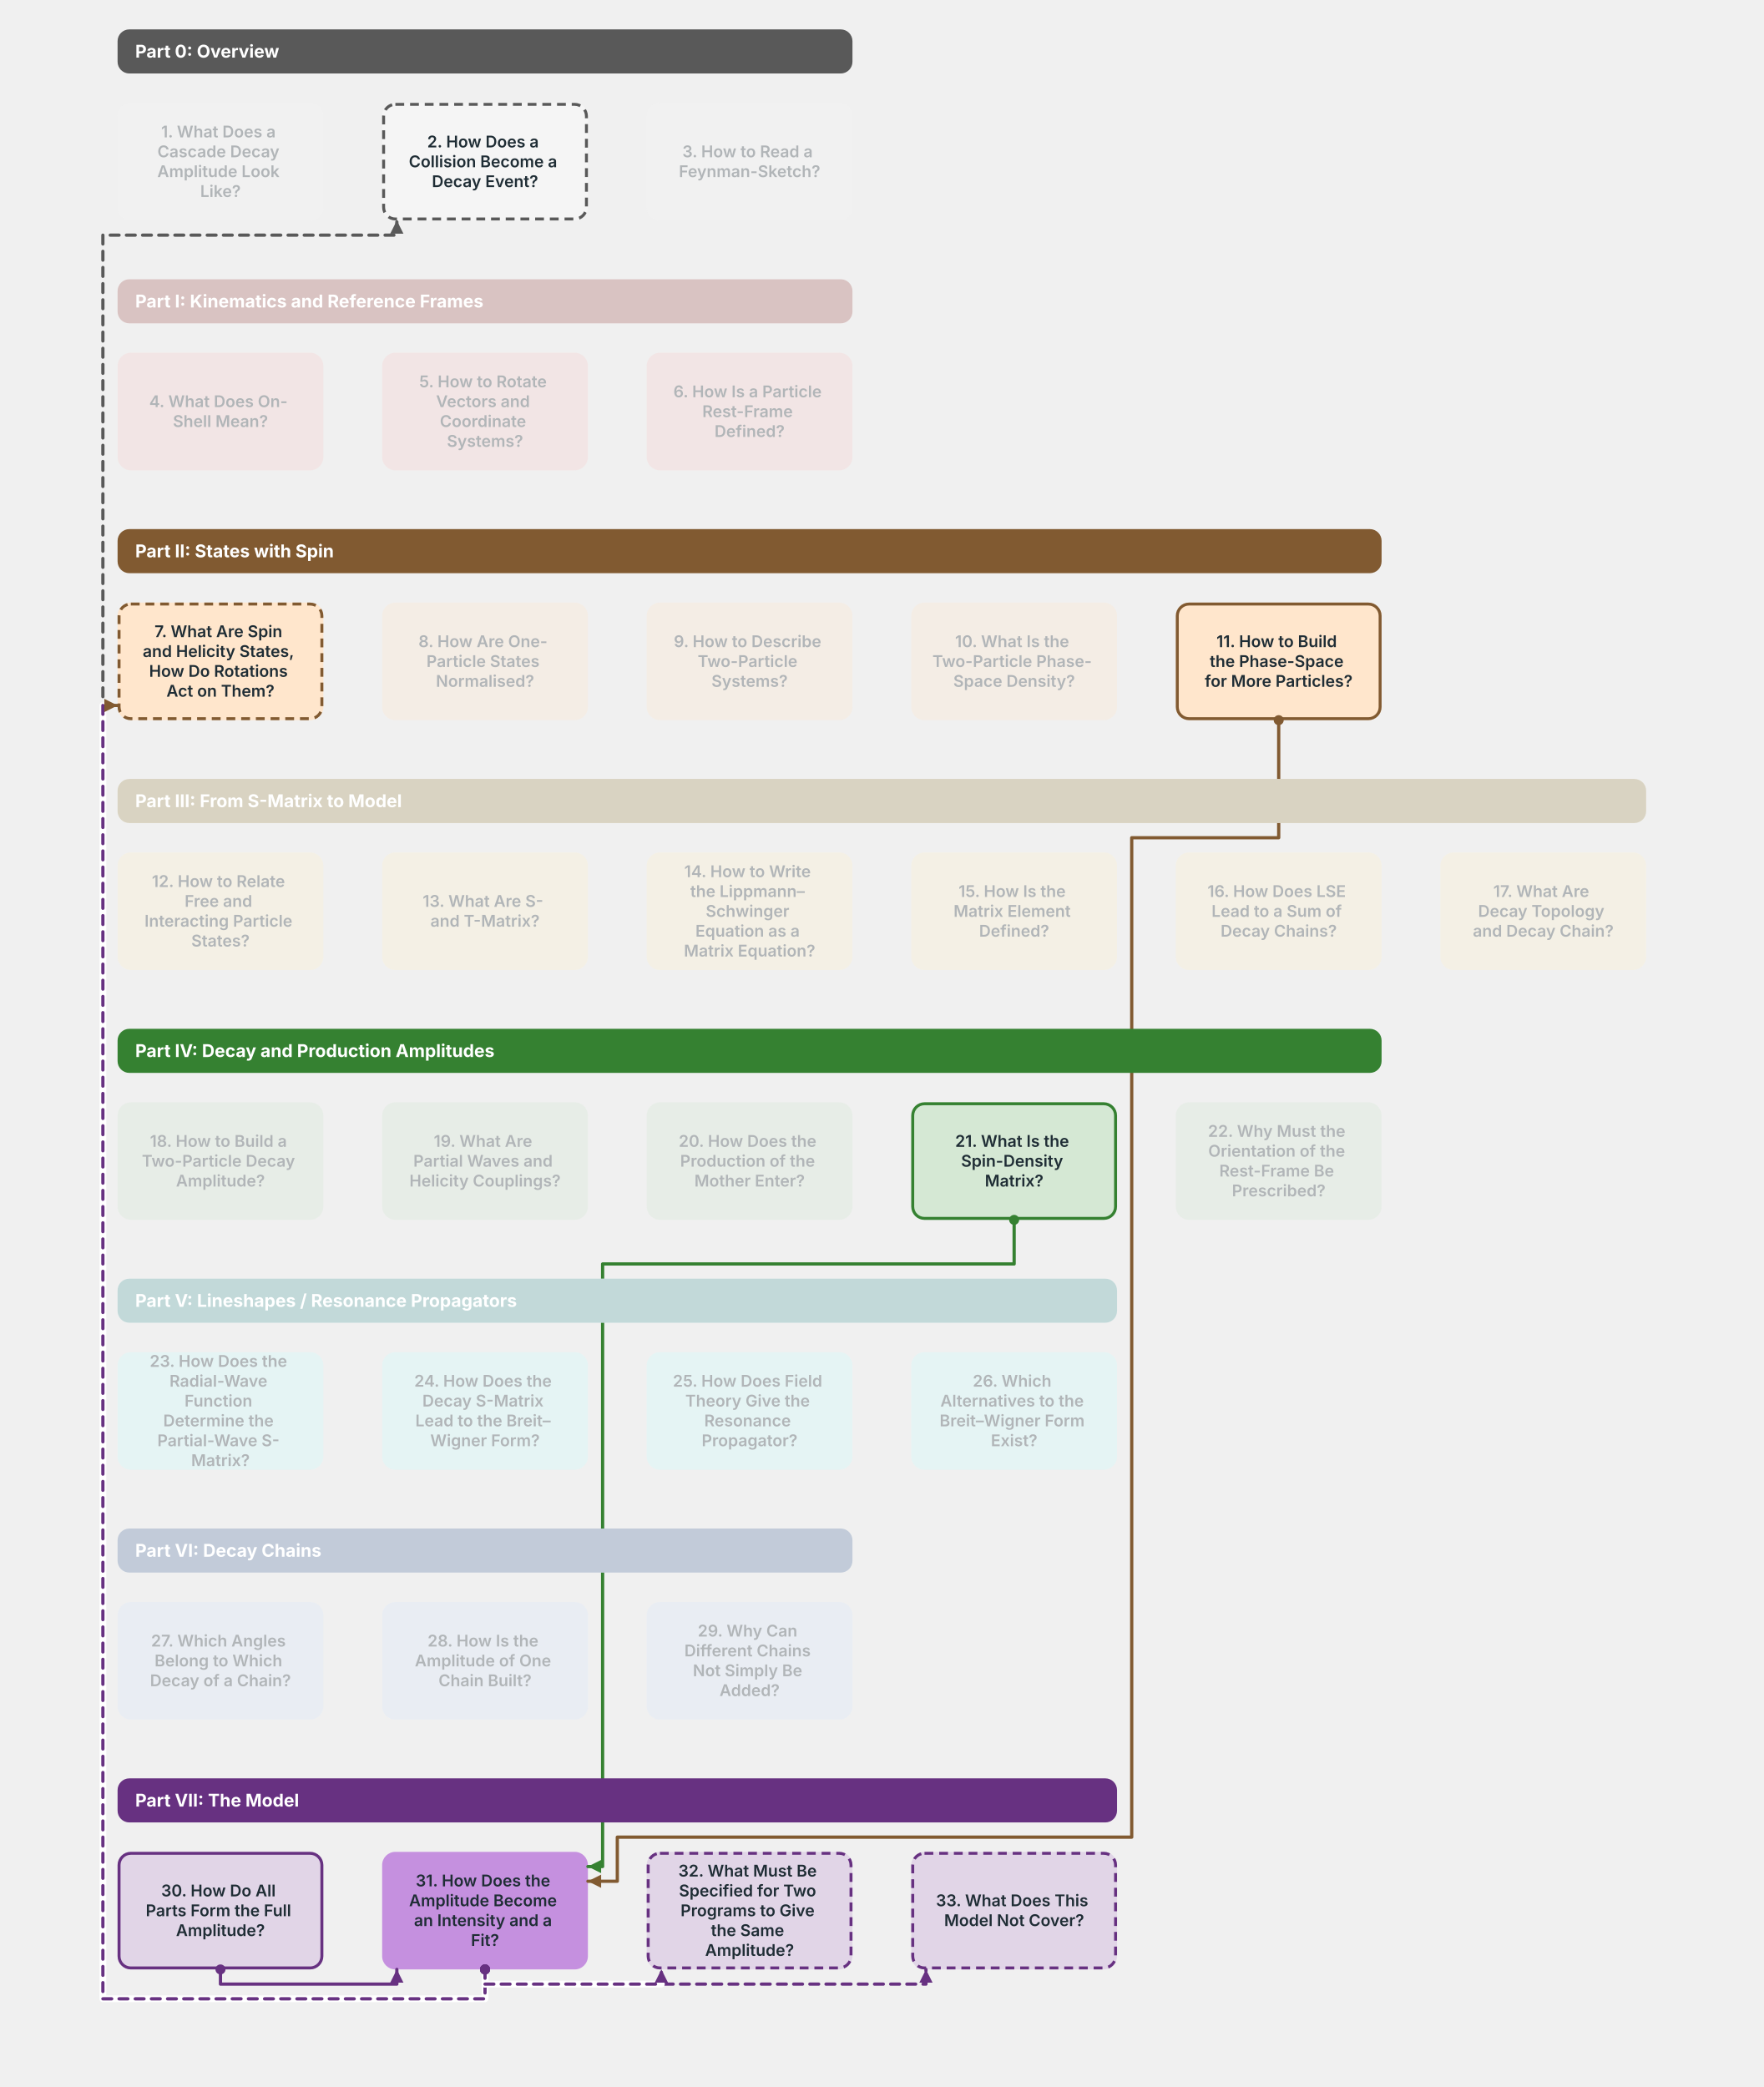
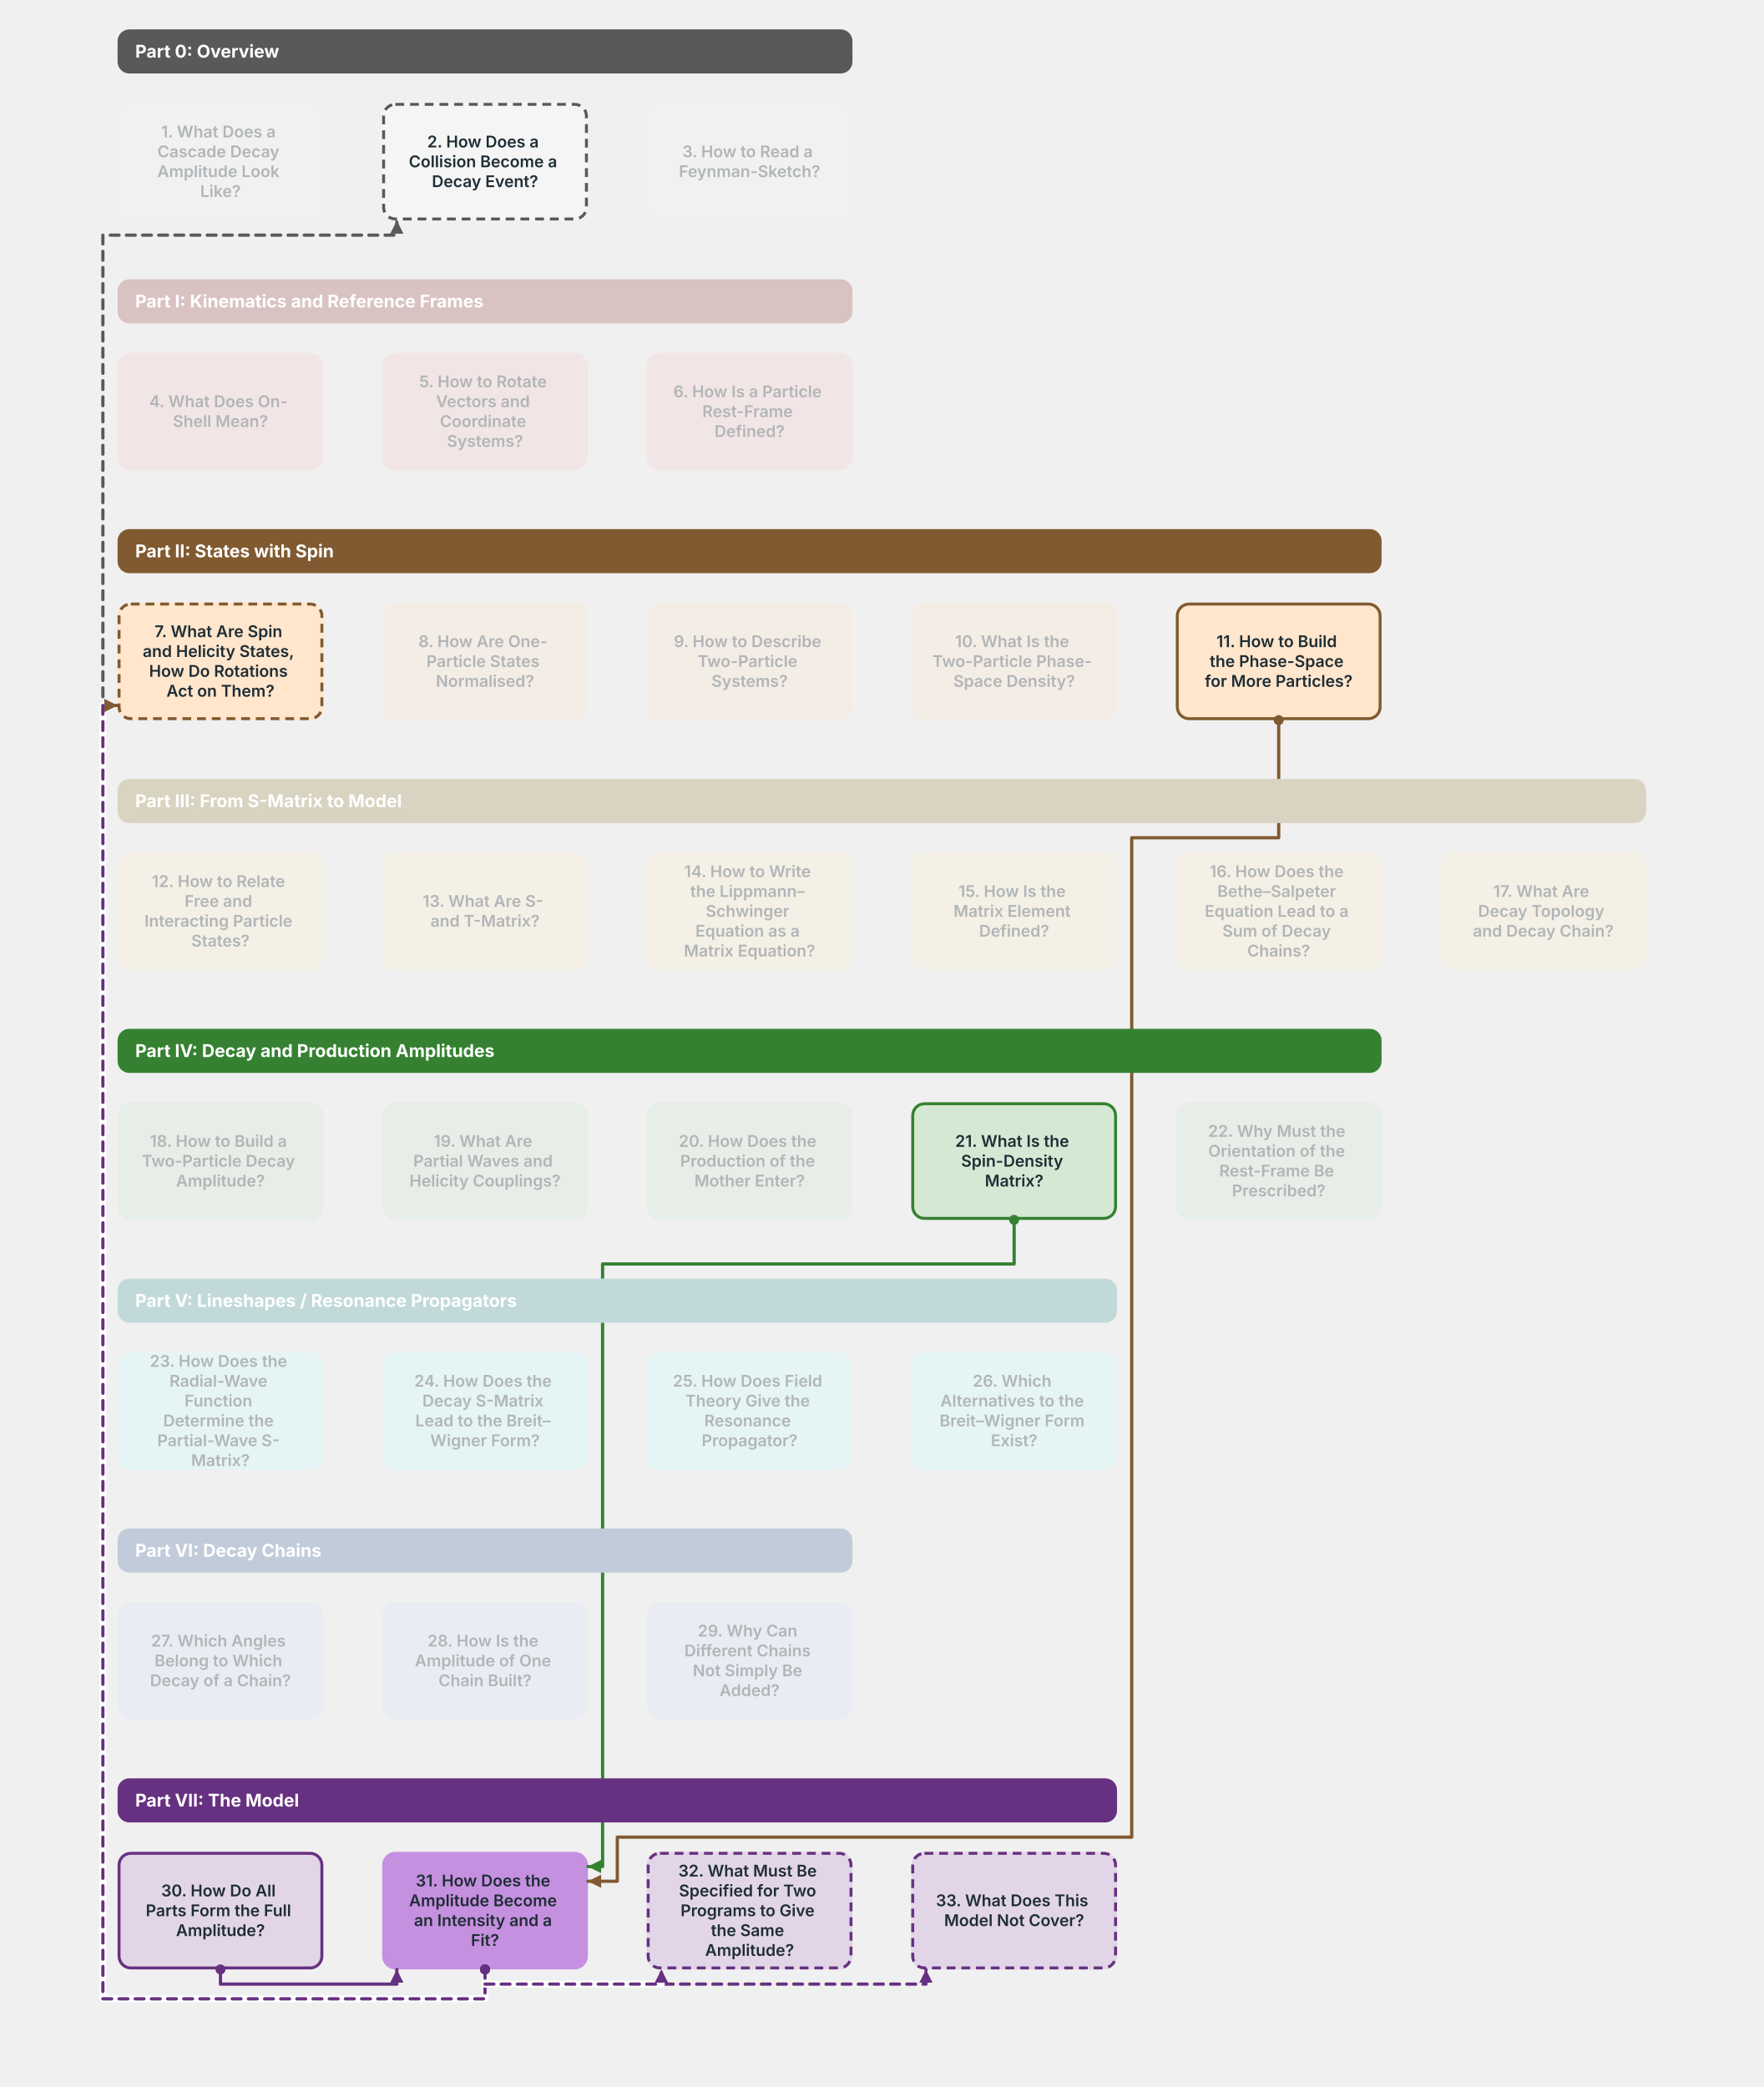
<svg xmlns="http://www.w3.org/2000/svg" viewBox="0 0 1200 1420" width="1200" height="1420" role="img" aria-label="Flow chart of the FAQ">
  <style>text{font-family:Inter,"Source Sans 3","Noto Sans","DejaVu Sans",sans-serif;font-size:11px;font-weight:600}.bar-title{font-size:12px;font-weight:700}</style>
  <g class="card" data-n="1" opacity="0.3">
    <rect class="card-bg" data-n="1" x="80" y="70" width="140" height="80" rx="9" fill="#F5F5F5" />
    <text fill="#1f2d35" text-anchor="middle">
      <tspan x="150" y="93.5">1. What Does a</tspan>
      <tspan x="150" y="107.0">Cascade Decay</tspan>
      <tspan x="150" y="120.5">Amplitude Look</tspan>
      <tspan x="150" y="134.0">Like?</tspan>
    </text>
  </g>
  <g class="card" data-n="2" opacity="1">
    <rect class="card-bg" data-n="2" x="260" y="70" width="140" height="80" rx="9" fill="#F5F5F5" />
    <rect class="frame see" data-n="2" x="261" y="71" width="138" height="78" rx="8" fill="none" stroke="#595959" stroke-width="2" stroke-dasharray="6 4" />
    <text fill="#1f2d35" text-anchor="middle">
      <tspan x="330" y="100.3">2. How Does a</tspan>
      <tspan x="330" y="113.8">Collision Become a</tspan>
      <tspan x="330" y="127.3">Decay Event?</tspan>
    </text>
  </g>
  <g class="card" data-n="3" opacity="0.3">
    <rect class="card-bg" data-n="3" x="440" y="70" width="140" height="80" rx="9" fill="#F5F5F5" />
    <text fill="#1f2d35" text-anchor="middle">
      <tspan x="510" y="107.0">3. How to Read a</tspan>
      <tspan x="510" y="120.5">Feynman-Sketch?</tspan>
    </text>
  </g>
  <g class="card" data-n="4" opacity="0.3">
    <rect class="card-bg" data-n="4" x="80" y="240" width="140" height="80" rx="9" fill="#F8CECC" />
    <text fill="#1f2d35" text-anchor="middle">
      <tspan x="150" y="277.0">4. What Does On-</tspan>
      <tspan x="150" y="290.5">Shell Mean?</tspan>
    </text>
  </g>
  <g class="card" data-n="5" opacity="0.3">
    <rect class="card-bg" data-n="5" x="260" y="240" width="140" height="80" rx="9" fill="#F8CECC" />
    <text fill="#1f2d35" text-anchor="middle">
      <tspan x="330" y="263.5">5. How to Rotate</tspan>
      <tspan x="330" y="277.0">Vectors and</tspan>
      <tspan x="330" y="290.5">Coordinate</tspan>
      <tspan x="330" y="304.0">Systems?</tspan>
    </text>
  </g>
  <g class="card" data-n="6" opacity="0.3">
    <rect class="card-bg" data-n="6" x="440" y="240" width="140" height="80" rx="9" fill="#F8CECC" />
    <text fill="#1f2d35" text-anchor="middle">
      <tspan x="510" y="270.3">6. How Is a Particle</tspan>
      <tspan x="510" y="283.8">Rest-Frame</tspan>
      <tspan x="510" y="297.3">Defined?</tspan>
    </text>
  </g>
  <g class="card" data-n="7" opacity="1">
    <rect class="card-bg" data-n="7" x="80" y="410" width="140" height="80" rx="9" fill="#FFE6CC" />
    <rect class="frame see" data-n="7" x="81" y="411" width="138" height="78" rx="8" fill="none" stroke="#815A31" stroke-width="2" stroke-dasharray="6 4" />
    <text fill="#1f2d35" text-anchor="middle">
      <tspan x="150" y="433.5">7. What Are Spin</tspan>
      <tspan x="150" y="447.0">and Helicity States,</tspan>
      <tspan x="150" y="460.5">How Do Rotations</tspan>
      <tspan x="150" y="474.0">Act on Them?</tspan>
    </text>
  </g>
  <g class="card" data-n="8" opacity="0.3">
    <rect class="card-bg" data-n="8" x="260" y="410" width="140" height="80" rx="9" fill="#FFE6CC" />
    <text fill="#1f2d35" text-anchor="middle">
      <tspan x="330" y="440.3">8. How Are One-</tspan>
      <tspan x="330" y="453.8">Particle States</tspan>
      <tspan x="330" y="467.3">Normalised?</tspan>
    </text>
  </g>
  <g class="card" data-n="9" opacity="0.3">
    <rect class="card-bg" data-n="9" x="440" y="410" width="140" height="80" rx="9" fill="#FFE6CC" />
    <text fill="#1f2d35" text-anchor="middle">
      <tspan x="510" y="440.3">9. How to Describe</tspan>
      <tspan x="510" y="453.8">Two-Particle</tspan>
      <tspan x="510" y="467.3">Systems?</tspan>
    </text>
  </g>
  <g class="card" data-n="10" opacity="0.3">
    <rect class="card-bg" data-n="10" x="620" y="410" width="140" height="80" rx="9" fill="#FFE6CC" />
    <text fill="#1f2d35" text-anchor="middle">
      <tspan x="690" y="440.3">10. What Is the</tspan>
      <tspan x="690" y="453.8">Two-Particle Phase-</tspan>
      <tspan x="690" y="467.3">Space Density?</tspan>
    </text>
  </g>
  <g class="card" data-n="11" opacity="1">
    <rect class="card-bg" data-n="11" x="800" y="410" width="140" height="80" rx="9" fill="#FFE6CC" />
    <rect class="frame need" data-n="11" x="801" y="411" width="138" height="78" rx="8" fill="none" stroke="#815A31" stroke-width="2" />
    <text fill="#1f2d35" text-anchor="middle">
      <tspan x="870" y="440.3">11. How to Build</tspan>
      <tspan x="870" y="453.8">the Phase-Space</tspan>
      <tspan x="870" y="467.3">for More Particles?</tspan>
    </text>
  </g>
  <g class="card" data-n="12" opacity="0.3">
    <rect class="card-bg" data-n="12" x="80" y="580" width="140" height="80" rx="9" fill="#FFF2CC" />
    <text fill="#1f2d35" text-anchor="middle">
      <tspan x="150" y="603.5">12. How to Relate</tspan>
      <tspan x="150" y="617.0">Free and</tspan>
      <tspan x="150" y="630.5">Interacting Particle</tspan>
      <tspan x="150" y="644.0">States?</tspan>
    </text>
  </g>
  <g class="card" data-n="13" opacity="0.3">
    <rect class="card-bg" data-n="13" x="260" y="580" width="140" height="80" rx="9" fill="#FFF2CC" />
    <text fill="#1f2d35" text-anchor="middle">
      <tspan x="330" y="617.0">13. What Are S-</tspan>
      <tspan x="330" y="630.5">and T-Matrix?</tspan>
    </text>
  </g>
  <g class="card" data-n="14" opacity="0.3">
    <rect class="card-bg" data-n="14" x="440" y="580" width="140" height="80" rx="9" fill="#FFF2CC" />
    <text fill="#1f2d35" text-anchor="middle">
      <tspan x="510" y="596.8">14. How to Write</tspan>
      <tspan x="510" y="610.3">the Lippmann–</tspan>
      <tspan x="510" y="623.8">Schwinger</tspan>
      <tspan x="510" y="637.3">Equation as a</tspan>
      <tspan x="510" y="650.8">Matrix Equation?</tspan>
    </text>
  </g>
  <g class="card" data-n="15" opacity="0.3">
    <rect class="card-bg" data-n="15" x="620" y="580" width="140" height="80" rx="9" fill="#FFF2CC" />
    <text fill="#1f2d35" text-anchor="middle">
      <tspan x="690" y="610.3">15. How Is the</tspan>
      <tspan x="690" y="623.8">Matrix Element</tspan>
      <tspan x="690" y="637.3">Defined?</tspan>
    </text>
  </g>
  <g class="card" data-n="16" opacity="0.3">
    <rect class="card-bg" data-n="16" x="800" y="580" width="140" height="80" rx="9" fill="#FFF2CC" />
    <text fill="#1f2d35" text-anchor="middle">
-       <tspan x="870" y="610.3">16. How Does LSE</tspan>
-       <tspan x="870" y="623.8">Lead to a Sum of</tspan>
-       <tspan x="870" y="637.3">Decay Chains?</tspan>
+       <tspan x="870" y="596.8">16. How Does the</tspan>
+       <tspan x="870" y="610.3">Bethe–Salpeter</tspan>
+       <tspan x="870" y="623.8">Equation Lead to a</tspan>
+       <tspan x="870" y="637.3">Sum of Decay</tspan>
+       <tspan x="870" y="650.8">Chains?</tspan>
    </text>
  </g>
  <g class="card" data-n="17" opacity="0.3">
    <rect class="card-bg" data-n="17" x="980" y="580" width="140" height="80" rx="9" fill="#FFF2CC" />
    <text fill="#1f2d35" text-anchor="middle">
      <tspan x="1050" y="610.3">17. What Are</tspan>
      <tspan x="1050" y="623.8">Decay Topology</tspan>
      <tspan x="1050" y="637.3">and Decay Chain?</tspan>
    </text>
  </g>
  <g class="card" data-n="18" opacity="0.3">
    <rect class="card-bg" data-n="18" x="80" y="750" width="140" height="80" rx="9" fill="#D5E8D4" />
    <text fill="#1f2d35" text-anchor="middle">
      <tspan x="150" y="780.3">18. How to Build a</tspan>
      <tspan x="150" y="793.8">Two-Particle Decay</tspan>
      <tspan x="150" y="807.3">Amplitude?</tspan>
    </text>
  </g>
  <g class="card" data-n="19" opacity="0.3">
    <rect class="card-bg" data-n="19" x="260" y="750" width="140" height="80" rx="9" fill="#D5E8D4" />
    <text fill="#1f2d35" text-anchor="middle">
      <tspan x="330" y="780.3">19. What Are</tspan>
      <tspan x="330" y="793.8">Partial Waves and</tspan>
      <tspan x="330" y="807.3">Helicity Couplings?</tspan>
    </text>
  </g>
  <g class="card" data-n="20" opacity="0.3">
    <rect class="card-bg" data-n="20" x="440" y="750" width="140" height="80" rx="9" fill="#D5E8D4" />
    <text fill="#1f2d35" text-anchor="middle">
      <tspan x="510" y="780.3">20. How Does the</tspan>
      <tspan x="510" y="793.8">Production of the</tspan>
      <tspan x="510" y="807.3">Mother Enter?</tspan>
    </text>
  </g>
  <g class="card" data-n="21" opacity="1">
    <rect class="card-bg" data-n="21" x="620" y="750" width="140" height="80" rx="9" fill="#D5E8D4" />
    <rect class="frame need" data-n="21" x="621" y="751" width="138" height="78" rx="8" fill="none" stroke="#358131" stroke-width="2" />
    <text fill="#1f2d35" text-anchor="middle">
      <tspan x="690" y="780.3">21. What Is the</tspan>
      <tspan x="690" y="793.8">Spin-Density</tspan>
      <tspan x="690" y="807.3">Matrix?</tspan>
    </text>
  </g>
  <g class="card" data-n="22" opacity="0.3">
    <rect class="card-bg" data-n="22" x="800" y="750" width="140" height="80" rx="9" fill="#D5E8D4" />
    <text fill="#1f2d35" text-anchor="middle">
      <tspan x="870" y="773.5">22. Why Must the</tspan>
      <tspan x="870" y="787.0">Orientation of the</tspan>
      <tspan x="870" y="800.5">Rest-Frame Be</tspan>
      <tspan x="870" y="814.0">Prescribed?</tspan>
    </text>
  </g>
  <g class="card" data-n="23" opacity="0.3">
    <rect class="card-bg" data-n="23" x="80" y="920" width="140" height="80" rx="9" fill="#CCFFFF" />
    <text fill="#1f2d35" text-anchor="middle">
      <tspan x="150" y="930.0">23. How Does the</tspan>
      <tspan x="150" y="943.5">Radial-Wave</tspan>
      <tspan x="150" y="957.0">Function</tspan>
      <tspan x="150" y="970.5">Determine the</tspan>
      <tspan x="150" y="984.0">Partial-Wave S-</tspan>
      <tspan x="150" y="997.5">Matrix?</tspan>
    </text>
  </g>
  <g class="card" data-n="24" opacity="0.3">
    <rect class="card-bg" data-n="24" x="260" y="920" width="140" height="80" rx="9" fill="#CCFFFF" />
    <text fill="#1f2d35" text-anchor="middle">
      <tspan x="330" y="943.5">24. How Does the</tspan>
      <tspan x="330" y="957.0">Decay S-Matrix</tspan>
      <tspan x="330" y="970.5">Lead to the Breit–</tspan>
      <tspan x="330" y="984.0">Wigner Form?</tspan>
    </text>
  </g>
  <g class="card" data-n="25" opacity="0.3">
    <rect class="card-bg" data-n="25" x="440" y="920" width="140" height="80" rx="9" fill="#CCFFFF" />
    <text fill="#1f2d35" text-anchor="middle">
      <tspan x="510" y="943.5">25. How Does Field</tspan>
      <tspan x="510" y="957.0">Theory Give the</tspan>
      <tspan x="510" y="970.5">Resonance</tspan>
      <tspan x="510" y="984.0">Propagator?</tspan>
    </text>
  </g>
  <g class="card" data-n="26" opacity="0.3">
    <rect class="card-bg" data-n="26" x="620" y="920" width="140" height="80" rx="9" fill="#CCFFFF" />
    <text fill="#1f2d35" text-anchor="middle">
      <tspan x="690" y="943.5">26. Which</tspan>
      <tspan x="690" y="957.0">Alternatives to the</tspan>
      <tspan x="690" y="970.5">Breit–Wigner Form</tspan>
      <tspan x="690" y="984.0">Exist?</tspan>
    </text>
  </g>
  <g class="card" data-n="27" opacity="0.3">
    <rect class="card-bg" data-n="27" x="80" y="1090" width="140" height="80" rx="9" fill="#DAE8FC" />
    <text fill="#1f2d35" text-anchor="middle">
      <tspan x="150" y="1120.3">27. Which Angles</tspan>
      <tspan x="150" y="1133.8">Belong to Which</tspan>
      <tspan x="150" y="1147.3">Decay of a Chain?</tspan>
    </text>
  </g>
  <g class="card" data-n="28" opacity="0.3">
    <rect class="card-bg" data-n="28" x="260" y="1090" width="140" height="80" rx="9" fill="#DAE8FC" />
    <text fill="#1f2d35" text-anchor="middle">
      <tspan x="330" y="1120.3">28. How Is the</tspan>
      <tspan x="330" y="1133.8">Amplitude of One</tspan>
      <tspan x="330" y="1147.3">Chain Built?</tspan>
    </text>
  </g>
  <g class="card" data-n="29" opacity="0.3">
    <rect class="card-bg" data-n="29" x="440" y="1090" width="140" height="80" rx="9" fill="#DAE8FC" />
    <text fill="#1f2d35" text-anchor="middle">
      <tspan x="510" y="1113.5">29. Why Can</tspan>
      <tspan x="510" y="1127.0">Different Chains</tspan>
      <tspan x="510" y="1140.5">Not Simply Be</tspan>
      <tspan x="510" y="1154.0">Added?</tspan>
    </text>
  </g>
  <g class="card" data-n="30" opacity="1">
    <rect class="card-bg" data-n="30" x="80" y="1260" width="140" height="80" rx="9" fill="#E1D5E7" />
    <rect class="frame need" data-n="30" x="81" y="1261" width="138" height="78" rx="8" fill="none" stroke="#673181" stroke-width="2" />
    <text fill="#1f2d35" text-anchor="middle">
      <tspan x="150" y="1290.3">30. How Do All</tspan>
      <tspan x="150" y="1303.8">Parts Form the Full</tspan>
      <tspan x="150" y="1317.3">Amplitude?</tspan>
    </text>
  </g>
  <g class="card" data-n="31" opacity="1">
    <rect class="card-bg" data-n="31" x="260" y="1260" width="140" height="80" rx="9" fill="#C590DF" />
    <text fill="#1f2d35" text-anchor="middle">
      <tspan x="330" y="1283.5">31. How Does the</tspan>
      <tspan x="330" y="1297.0">Amplitude Become</tspan>
      <tspan x="330" y="1310.5">an Intensity and a</tspan>
      <tspan x="330" y="1324.0">Fit?</tspan>
    </text>
  </g>
  <g class="card" data-n="32" opacity="1">
    <rect class="card-bg" data-n="32" x="440" y="1260" width="140" height="80" rx="9" fill="#E1D5E7" />
    <rect class="frame see" data-n="32" x="441" y="1261" width="138" height="78" rx="8" fill="none" stroke="#673181" stroke-width="2" stroke-dasharray="6 4" />
    <text fill="#1f2d35" text-anchor="middle">
      <tspan x="510" y="1276.8">32. What Must Be</tspan>
      <tspan x="510" y="1290.3">Specified for Two</tspan>
      <tspan x="510" y="1303.8">Programs to Give</tspan>
      <tspan x="510" y="1317.3">the Same</tspan>
      <tspan x="510" y="1330.8">Amplitude?</tspan>
    </text>
  </g>
  <g class="card" data-n="33" opacity="1">
    <rect class="card-bg" data-n="33" x="620" y="1260" width="140" height="80" rx="9" fill="#E1D5E7" />
    <rect class="frame see" data-n="33" x="621" y="1261" width="138" height="78" rx="8" fill="none" stroke="#673181" stroke-width="2" stroke-dasharray="6 4" />
    <text fill="#1f2d35" text-anchor="middle">
      <tspan x="690" y="1297.0">33. What Does This</tspan>
      <tspan x="690" y="1310.5">Model Not Cover?</tspan>
    </text>
  </g>
  <g class="lines" fill="none" stroke-linejoin="round" stroke-linecap="round">
    <path class="see" data-card="32" data-from="31" data-to="32" d="M330 1340 L330 1350 L450 1350 L450 1340" stroke="#673181" stroke-width="2.2" stroke-dasharray="6 5" />
    <path class="see" data-card="33" data-from="31" data-to="33" d="M330 1340 L330 1350 L630 1350 L630 1340" stroke="#673181" stroke-width="2.2" stroke-dasharray="6 5" />
    <path class="see" data-card="7" data-from="31" data-to="7" d="M330 1340 L330 1360 L70 1360 L70 480 L80 480" stroke="#815A31" stroke-width="2.2" stroke-dasharray="6 5" />
    <path class="see" data-card="2" data-from="31" data-to="2" d="M330 1340 L330 1360 L70 1360 L70 160 L270 160 L270 150" stroke="#595959" stroke-width="2.2" stroke-dasharray="6 5" />
    <path class="trunk-under" d="M70 480 L70 1360 L330 1360 L330 1350" stroke="#fff" stroke-width="4.6" />
    <path class="trunk" d="M70 480 L70 1360 L330 1360 L330 1350" stroke="#673181" stroke-width="2.2" stroke-dasharray="6 5" />
    <path class="trunk-under" d="M330 1340 L330 1350" stroke="#fff" stroke-width="4.6" />
    <path class="trunk" d="M330 1340 L330 1350" stroke="#673181" stroke-width="2.2" stroke-dasharray="6 5" />
    <path class="trunk-under" d="M330 1350 L450 1350" stroke="#fff" stroke-width="4.6" />
    <path class="trunk" d="M330 1350 L450 1350" stroke="#673181" stroke-width="2.2" stroke-dasharray="6 5" />
    <path class="need" data-card="30" data-from="30" data-to="31" d="M150 1340 L150 1350 L270 1350 L270 1340" stroke="#673181" stroke-width="2.2" />
    <path class="need" data-card="21" data-from="21" data-to="31" d="M690 830 L690 860 L410 860 L410 1270 L400 1270" stroke="#358131" stroke-width="2.2" />
    <path class="need" data-card="11" data-from="11" data-to="31" d="M870 490 L870 570 L770 570 L770 1250 L420 1250 L420 1280 L400 1280" stroke="#815A31" stroke-width="2.2" />
    <polygon class="arrow" data-card="30" points="270,1340 274.5,1349 265.5,1349" fill="#673181" stroke="none" />
    <polygon class="arrow" data-card="21" points="400,1270 409,1265.5 409,1274.5" fill="#358131" stroke="none" />
    <polygon class="arrow" data-card="11" points="400,1280 409,1275.5 409,1284.5" fill="#815A31" stroke="none" />
    <polygon class="arrow" data-card="32" points="450,1340 454.5,1349 445.5,1349" fill="#673181" stroke="none" />
    <polygon class="arrow" data-card="33" points="630,1340 634.5,1349 625.5,1349" fill="#673181" stroke="none" />
    <polygon class="arrow" data-card="7" points="80,480 71,484.5 71,475.5" fill="#815A31" stroke="none" />
    <polygon class="arrow" data-card="2" points="270,150 274.5,159 265.5,159" fill="#595959" stroke="none" />
    <circle class="start" data-card="30" cx="150" cy="1340" r="3.4" fill="#673181" stroke="none" />
    <circle class="start" data-card="21" cx="690" cy="830" r="3.4" fill="#358131" stroke="none" />
    <circle class="start" data-card="11" cx="870" cy="490" r="3.4" fill="#815A31" stroke="none" />
    <circle class="start" data-card="32" cx="330" cy="1340" r="3.4" fill="#673181" stroke="none" />
    <circle class="start" data-card="33" cx="330" cy="1340" r="3.4" fill="#673181" stroke="none" />
    <circle class="start" data-card="7" cx="330" cy="1340" r="3.4" fill="#673181" stroke="none" />
    <circle class="start" data-card="2" cx="330" cy="1340" r="3.4" fill="#673181" stroke="none" />
  </g>
  <g class="bar" data-part="0" opacity="1">
    <rect x="80" y="20" width="500" height="30" rx="8" fill="#595959" />
    <text class="bar-title" x="92" y="39.2" fill="#fff">Part 0: Overview</text>
  </g>
  <rect class="bar-underlay" x="80" y="190" width="500" height="30" rx="8" fill="#fff" />
  <g class="bar" data-part="1" opacity="0.3">
    <rect x="80" y="190" width="500" height="30" rx="8" fill="#813531" />
    <text class="bar-title" x="92" y="209.2" fill="#fff">Part I: Kinematics and Reference Frames</text>
  </g>
  <g class="bar" data-part="2" opacity="1">
    <rect x="80" y="360" width="860" height="30" rx="8" fill="#815A31" />
    <text class="bar-title" x="92" y="379.2" fill="#fff">Part II: States with Spin</text>
  </g>
  <rect class="bar-underlay" x="80" y="530" width="1040" height="30" rx="8" fill="#fff" />
  <g class="bar" data-part="3" opacity="0.3">
    <rect x="80" y="530" width="1040" height="30" rx="8" fill="#816D31" />
    <text class="bar-title" x="92" y="549.2" fill="#fff">Part III: From S-Matrix to Model</text>
  </g>
  <g class="bar" data-part="4" opacity="1">
    <rect x="80" y="700" width="860" height="30" rx="8" fill="#358131" />
    <text class="bar-title" x="92" y="719.2" fill="#fff">Part IV: Decay and Production Amplitudes</text>
  </g>
  <rect class="bar-underlay" x="80" y="870" width="680" height="30" rx="8" fill="#fff" />
  <g class="bar" data-part="5" opacity="0.3">
    <rect x="80" y="870" width="680" height="30" rx="8" fill="#318181" />
    <text class="bar-title" x="92" y="889.2" fill="#fff">Part V: Lineshapes / Resonance Propagators</text>
  </g>
  <rect class="bar-underlay" x="80" y="1040" width="500" height="30" rx="8" fill="#fff" />
  <g class="bar" data-part="6" opacity="0.3">
    <rect x="80" y="1040" width="500" height="30" rx="8" fill="#315281" />
    <text class="bar-title" x="92" y="1059.2" fill="#fff">Part VI: Decay Chains</text>
  </g>
  <g class="bar" data-part="7" opacity="1">
    <rect x="80" y="1210" width="680" height="30" rx="8" fill="#673181" />
    <text class="bar-title" x="92" y="1229.2" fill="#fff">Part VII: The Model</text>
  </g>
</svg>
